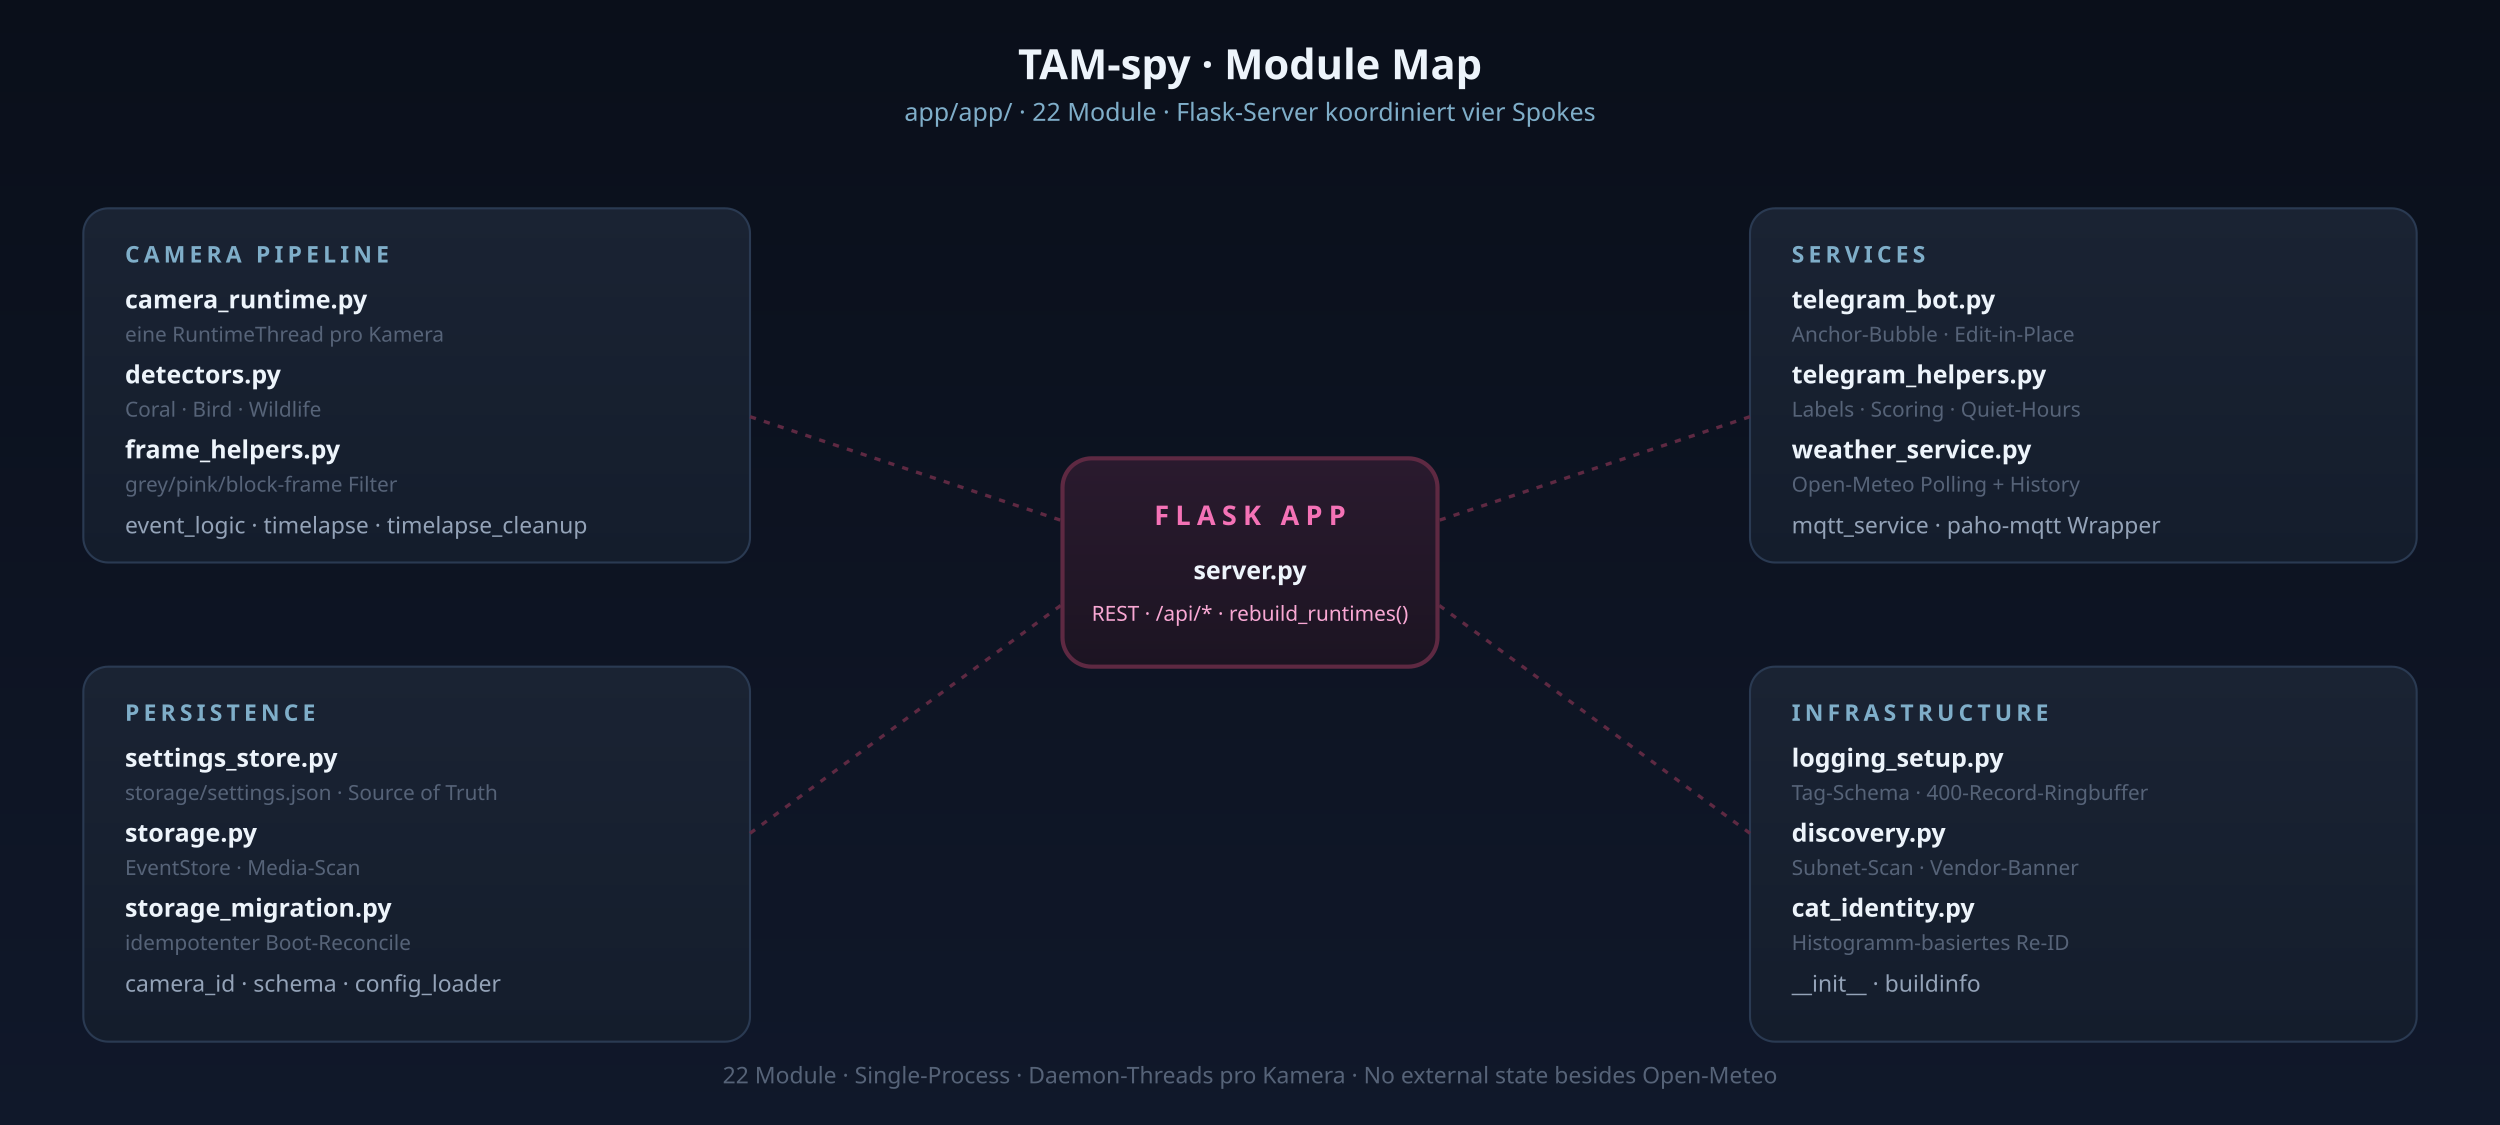
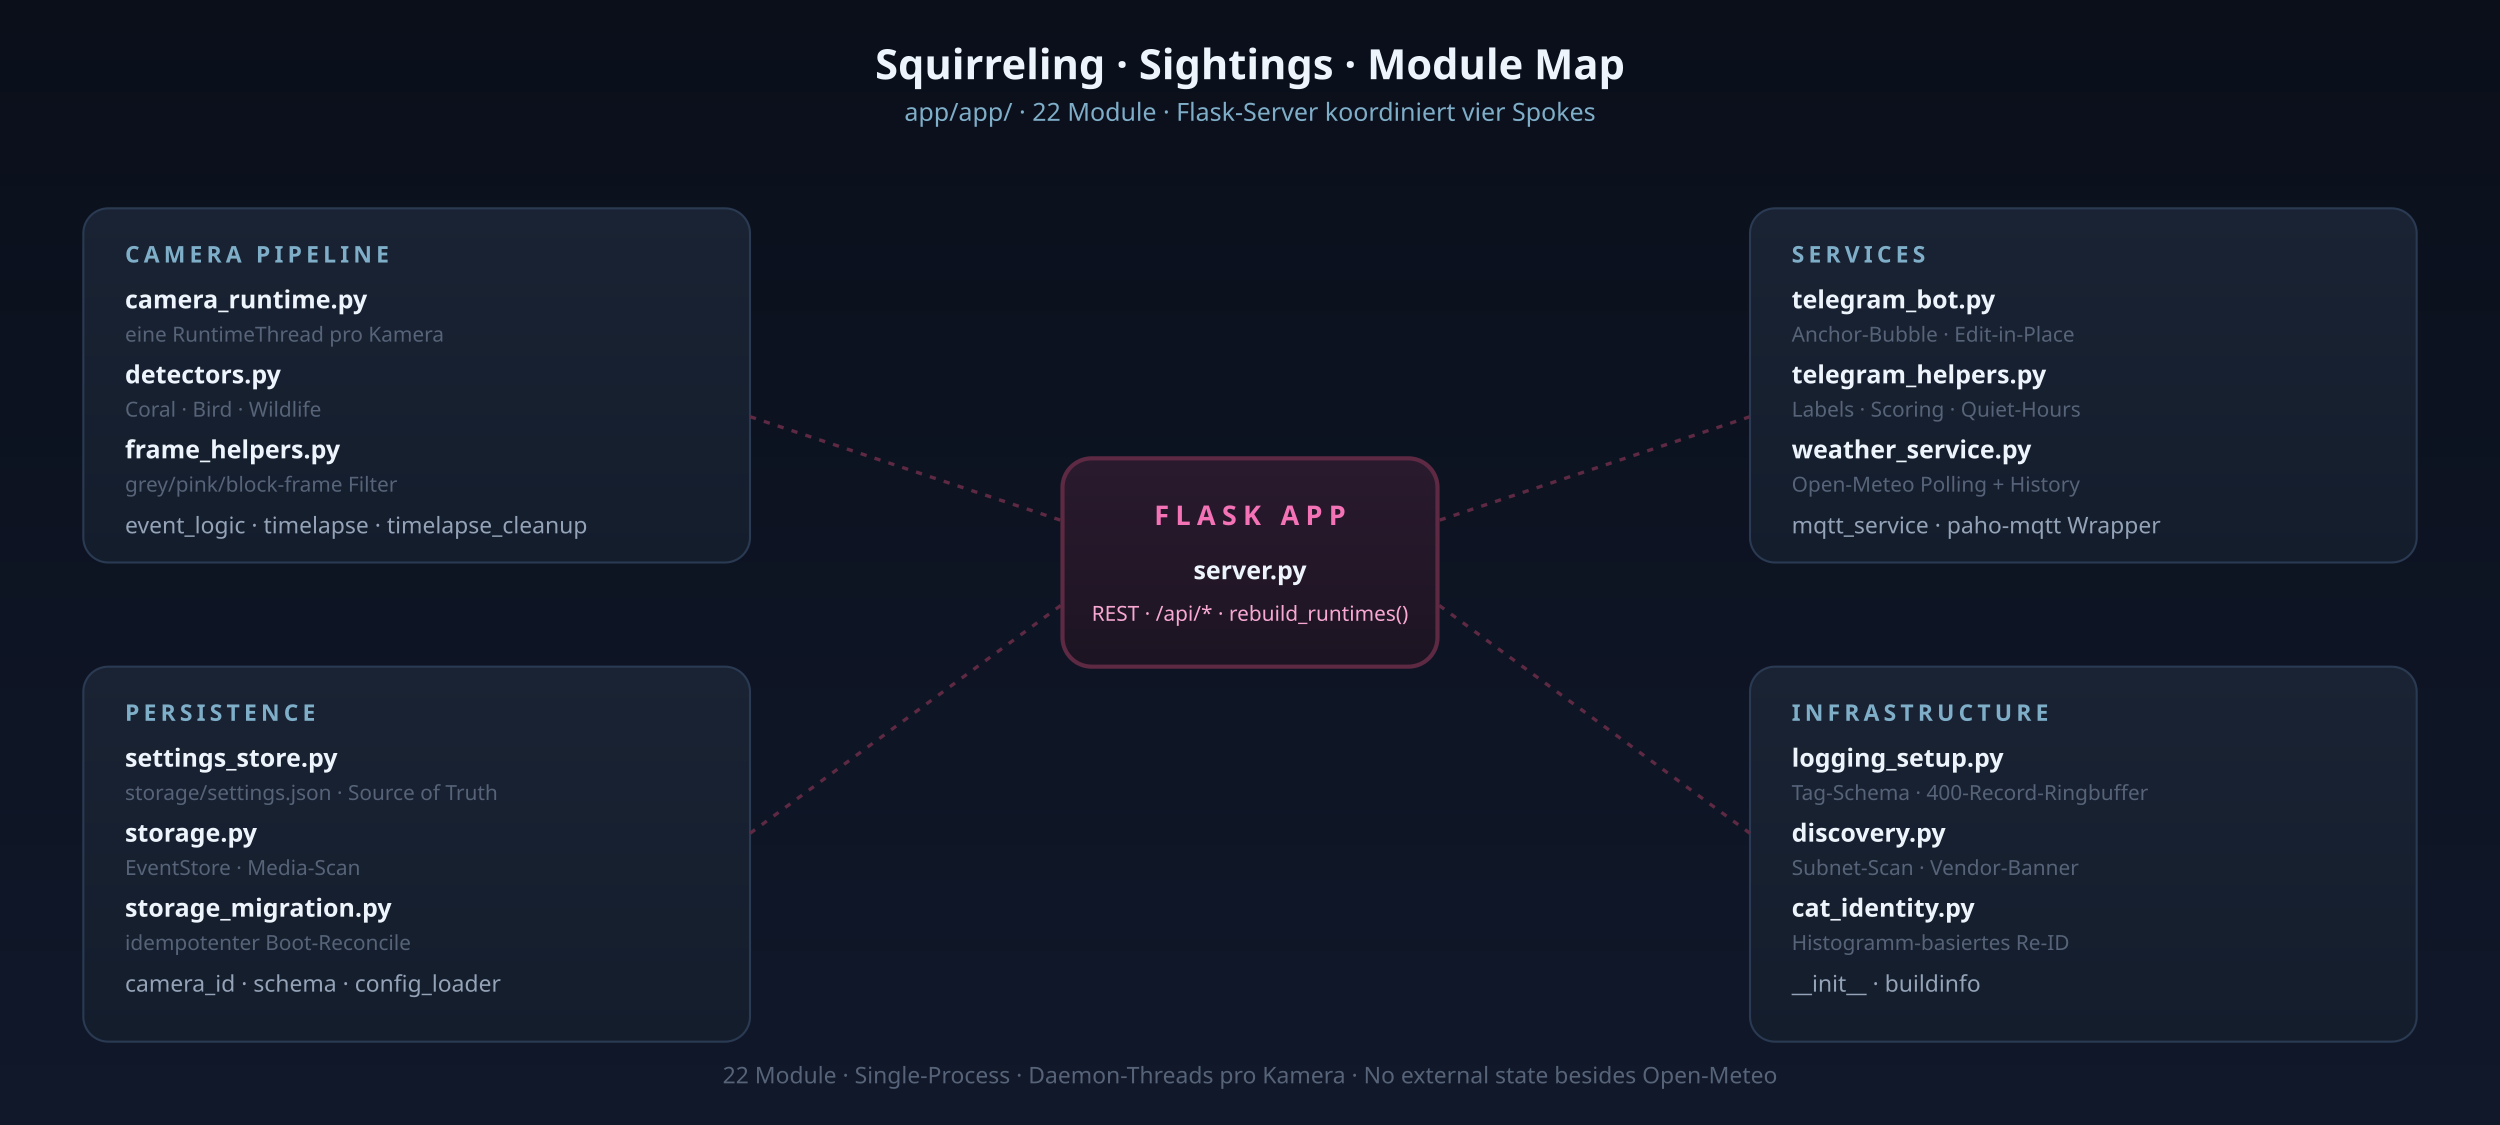
- <svg xmlns="http://www.w3.org/2000/svg" viewBox="0 0 1200 540" preserveAspectRatio="xMidYMid meet" role="img" aria-label="TAM-spy app module map: Flask server in the centre, four spokes — Camera Pipeline, Services, Persistence, Infrastructure — each holding the Python modules under app/app/.">
+ <svg xmlns="http://www.w3.org/2000/svg" viewBox="0 0 1200 540" preserveAspectRatio="xMidYMid meet" role="img" aria-label="Squirreling · Sightings app module map: Flask server in the centre, four spokes — Camera Pipeline, Services, Persistence, Infrastructure — each holding the Python modules under app/app/.">
  <defs>
    <linearGradient id="bg" x1="0" y1="0" x2="0" y2="1">
      <stop offset="0%" stop-color="#0a0f1a" />
      <stop offset="100%" stop-color="#10182a" />
    </linearGradient>
    <linearGradient id="card" x1="0" y1="0" x2="0" y2="1">
      <stop offset="0%" stop-color="#1a2333" />
      <stop offset="100%" stop-color="#141d2c" />
    </linearGradient>
    <linearGradient id="hub" x1="0" y1="0" x2="0" y2="1">
      <stop offset="0%" stop-color="#2a1a2e" />
      <stop offset="100%" stop-color="#1c1422" />
    </linearGradient>
  </defs>
  <rect width="1200" height="540" fill="url(#bg)" />
-   <text x="600" y="38" font-family="ui-sans-serif, system-ui, sans-serif" font-size="20" font-weight="800" fill="#edf4fb" text-anchor="middle">TAM-spy · Module Map</text>
+   <text x="600" y="38" font-family="ui-sans-serif, system-ui, sans-serif" font-size="20" font-weight="800" fill="#edf4fb" text-anchor="middle">Squirreling · Sightings · Module Map</text>
  <text x="600" y="58" font-family="ui-sans-serif, system-ui, sans-serif" font-size="12" fill="#7faec9" text-anchor="middle">app/app/ · 22 Module · Flask-Server koordiniert vier Spokes</text>
  <g>
    <rect x="510" y="220" width="180" height="100" rx="14" fill="url(#hub)" stroke="#5e2942" stroke-width="2" />
    <text x="600" y="252" font-family="ui-sans-serif, system-ui, sans-serif" font-size="13" font-weight="800" fill="#f472b6" text-anchor="middle" letter-spacing="3">FLASK APP</text>
    <text x="600" y="278" font-family="ui-sans-serif, system-ui, sans-serif" font-size="12" font-weight="700" fill="#edf4fb" text-anchor="middle">server.py</text>
    <text x="600" y="298" font-family="ui-sans-serif, system-ui, sans-serif" font-size="10" fill="#f9a8d4" text-anchor="middle">REST · /api/* · rebuild_runtimes()</text>
  </g>
  <g font-family="ui-sans-serif, system-ui, sans-serif">
    <rect x="40" y="100" width="320" height="170" rx="12" fill="url(#card)" stroke="#2a3a52" />
    <text x="60" y="126" font-size="11" font-weight="800" fill="#7faec9" letter-spacing="2">CAMERA PIPELINE</text>
    <text x="60" y="148" font-size="12" font-weight="700" fill="#edf4fb">camera_runtime.py</text>
    <text x="60" y="164" font-size="10" fill="#566378">eine RuntimeThread pro Kamera</text>
    <text x="60" y="184" font-size="12" font-weight="700" fill="#edf4fb">detectors.py</text>
    <text x="60" y="200" font-size="10" fill="#566378">Coral · Bird · Wildlife</text>
    <text x="60" y="220" font-size="12" font-weight="700" fill="#edf4fb">frame_helpers.py</text>
    <text x="60" y="236" font-size="10" fill="#566378">grey/pink/block-frame Filter</text>
    <text x="60" y="256" font-size="11" fill="#94a3b8">event_logic · timelapse · timelapse_cleanup</text>
  </g>
  <g font-family="ui-sans-serif, system-ui, sans-serif">
    <rect x="840" y="100" width="320" height="170" rx="12" fill="url(#card)" stroke="#2a3a52" />
    <text x="860" y="126" font-size="11" font-weight="800" fill="#7faec9" letter-spacing="2">SERVICES</text>
    <text x="860" y="148" font-size="12" font-weight="700" fill="#edf4fb">telegram_bot.py</text>
    <text x="860" y="164" font-size="10" fill="#566378">Anchor-Bubble · Edit-in-Place</text>
    <text x="860" y="184" font-size="12" font-weight="700" fill="#edf4fb">telegram_helpers.py</text>
    <text x="860" y="200" font-size="10" fill="#566378">Labels · Scoring · Quiet-Hours</text>
    <text x="860" y="220" font-size="12" font-weight="700" fill="#edf4fb">weather_service.py</text>
    <text x="860" y="236" font-size="10" fill="#566378">Open-Meteo Polling + History</text>
    <text x="860" y="256" font-size="11" fill="#94a3b8">mqtt_service · paho-mqtt Wrapper</text>
  </g>
  <g font-family="ui-sans-serif, system-ui, sans-serif">
    <rect x="40" y="320" width="320" height="180" rx="12" fill="url(#card)" stroke="#2a3a52" />
    <text x="60" y="346" font-size="11" font-weight="800" fill="#7faec9" letter-spacing="2">PERSISTENCE</text>
    <text x="60" y="368" font-size="12" font-weight="700" fill="#edf4fb">settings_store.py</text>
    <text x="60" y="384" font-size="10" fill="#566378">storage/settings.json · Source of Truth</text>
    <text x="60" y="404" font-size="12" font-weight="700" fill="#edf4fb">storage.py</text>
    <text x="60" y="420" font-size="10" fill="#566378">EventStore · Media-Scan</text>
    <text x="60" y="440" font-size="12" font-weight="700" fill="#edf4fb">storage_migration.py</text>
    <text x="60" y="456" font-size="10" fill="#566378">idempotenter Boot-Reconcile</text>
    <text x="60" y="476" font-size="11" fill="#94a3b8">camera_id · schema · config_loader</text>
  </g>
  <g font-family="ui-sans-serif, system-ui, sans-serif">
    <rect x="840" y="320" width="320" height="180" rx="12" fill="url(#card)" stroke="#2a3a52" />
    <text x="860" y="346" font-size="11" font-weight="800" fill="#7faec9" letter-spacing="2">INFRASTRUCTURE</text>
    <text x="860" y="368" font-size="12" font-weight="700" fill="#edf4fb">logging_setup.py</text>
    <text x="860" y="384" font-size="10" fill="#566378">Tag-Schema · 400-Record-Ringbuffer</text>
    <text x="860" y="404" font-size="12" font-weight="700" fill="#edf4fb">discovery.py</text>
    <text x="860" y="420" font-size="10" fill="#566378">Subnet-Scan · Vendor-Banner</text>
    <text x="860" y="440" font-size="12" font-weight="700" fill="#edf4fb">cat_identity.py</text>
    <text x="860" y="456" font-size="10" fill="#566378">Histogramm-basiertes Re-ID</text>
    <text x="860" y="476" font-size="11" fill="#94a3b8">__init__ · buildinfo</text>
  </g>
  <g stroke="#5e2942" stroke-width="1.6" fill="none" stroke-dasharray="3,4">
    <line x1="360" y1="200" x2="510" y2="250" />
    <line x1="840" y1="200" x2="690" y2="250" />
    <line x1="360" y1="400" x2="510" y2="290" />
    <line x1="840" y1="400" x2="690" y2="290" />
  </g>
  <text x="600" y="520" font-family="ui-sans-serif, system-ui, sans-serif" font-size="11" fill="#566378" text-anchor="middle">22 Module · Single-Process · Daemon-Threads pro Kamera · No external state besides Open-Meteo</text>
</svg>
